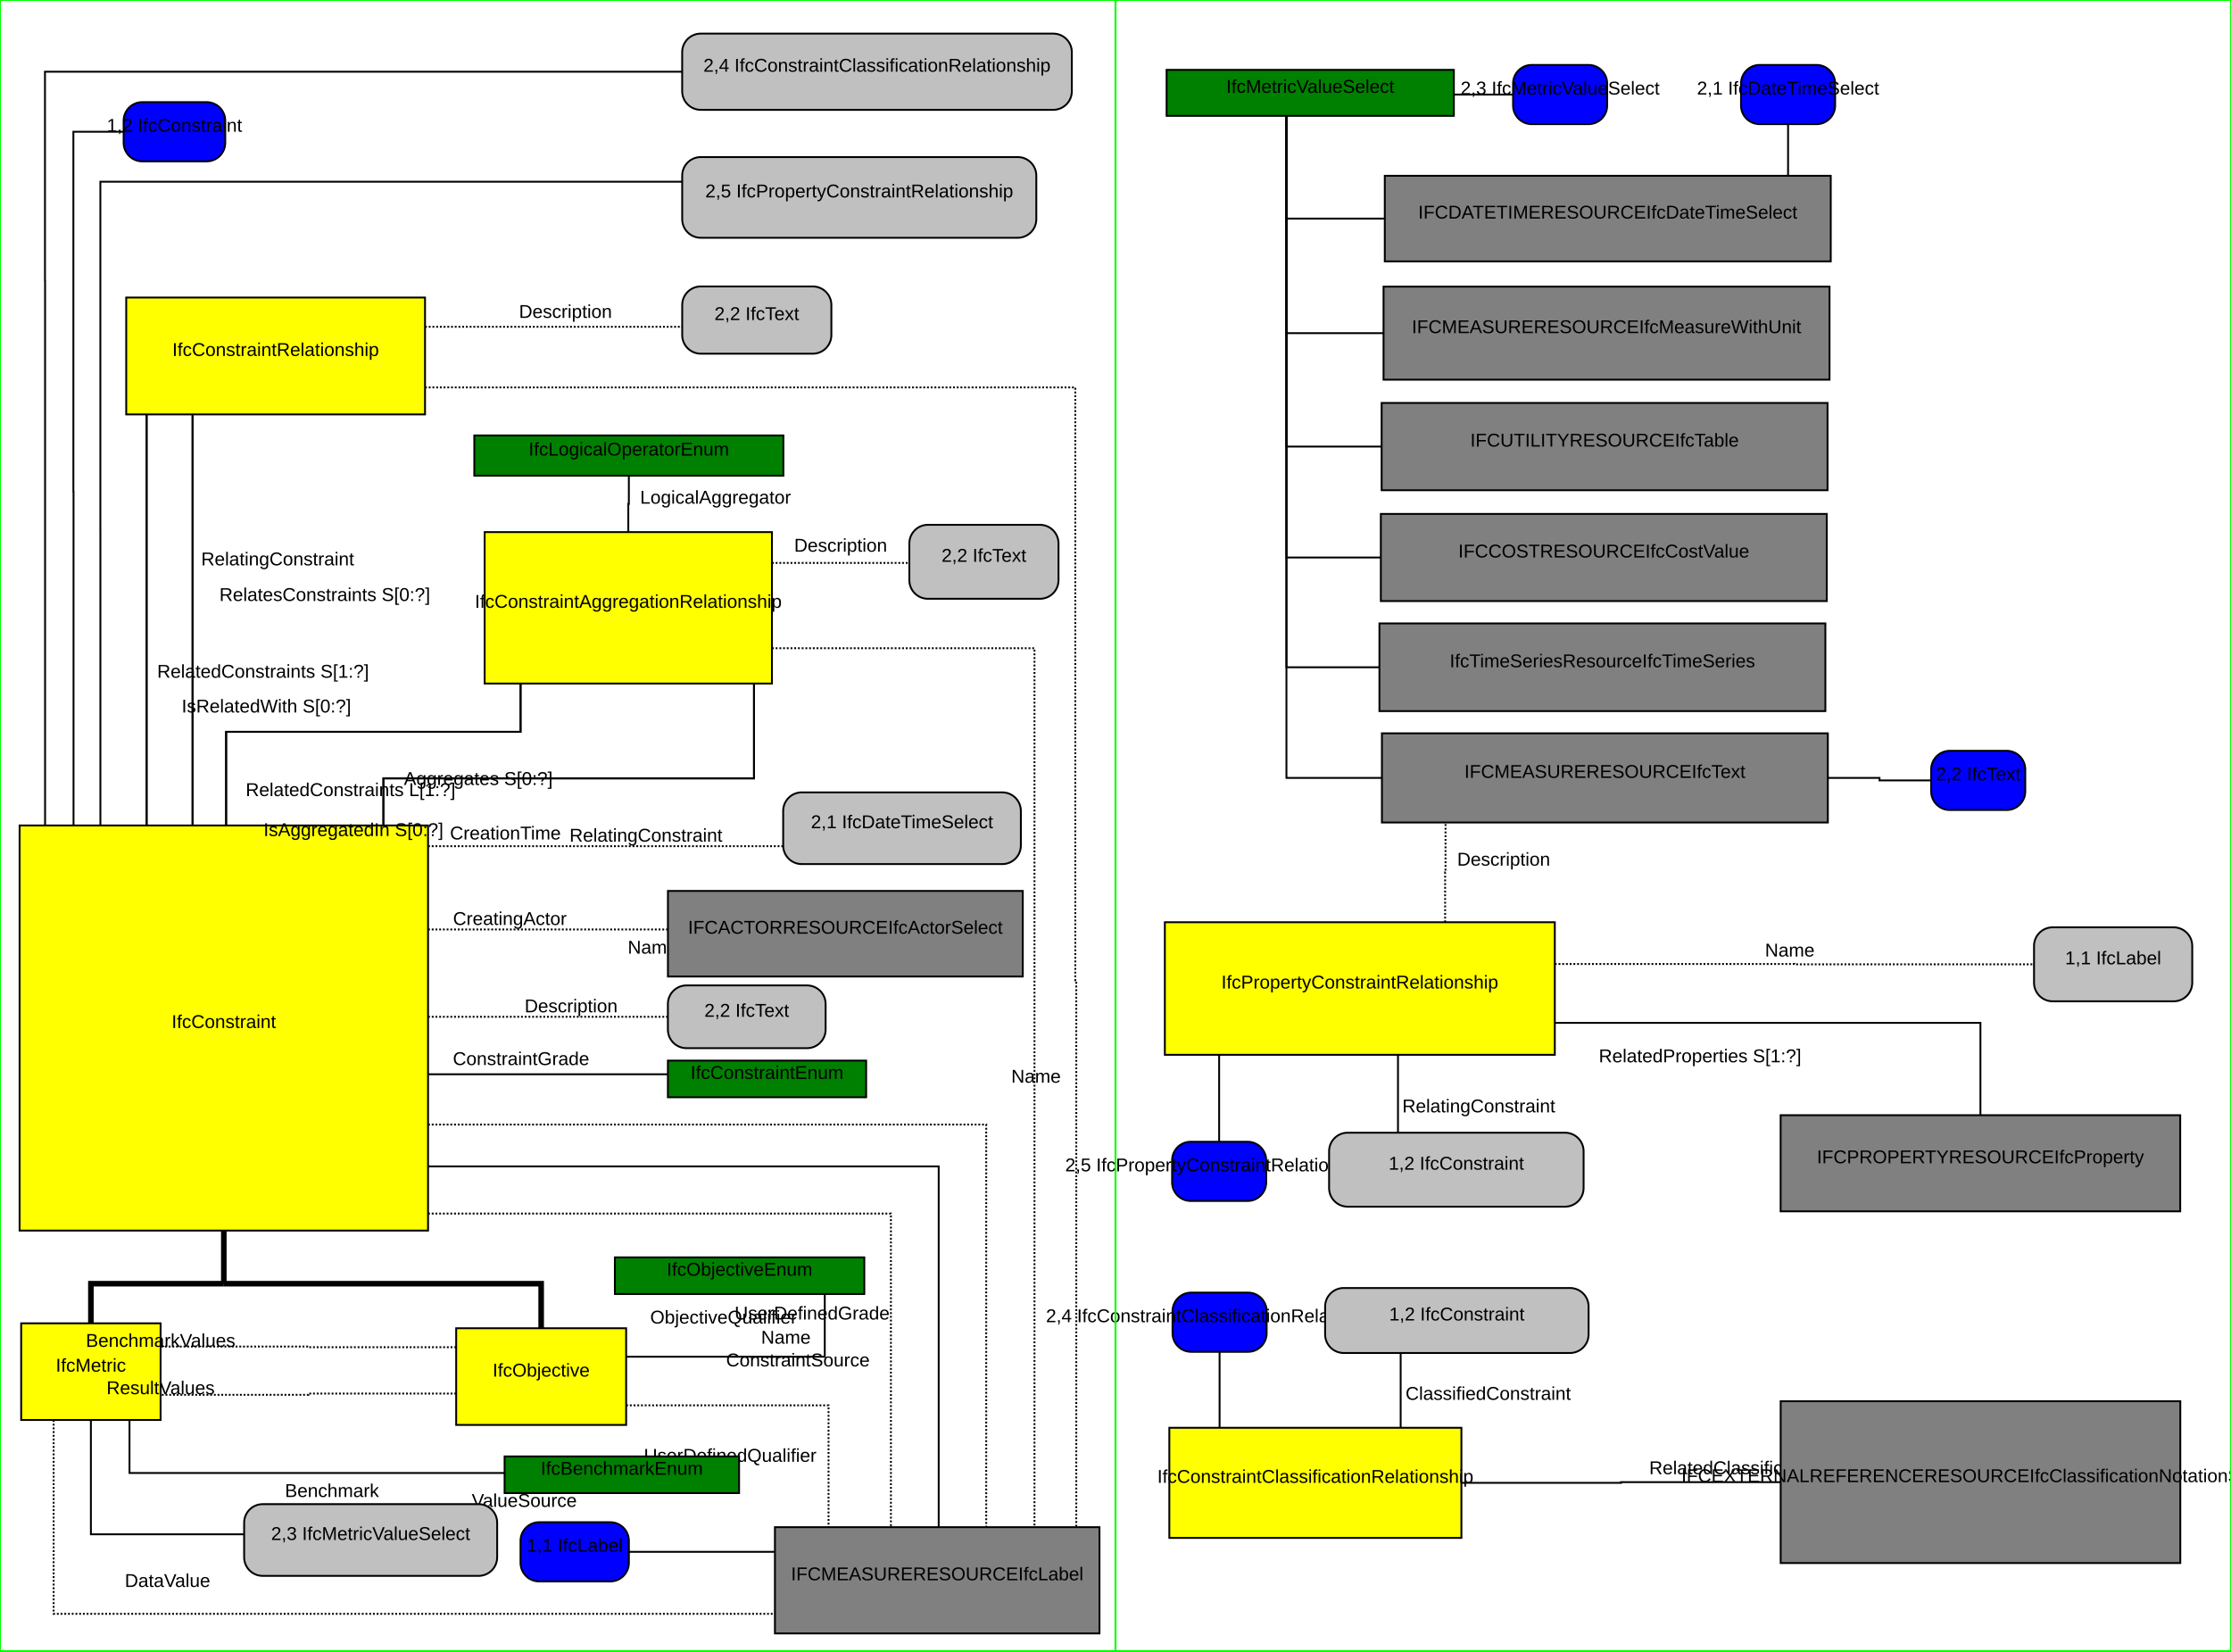
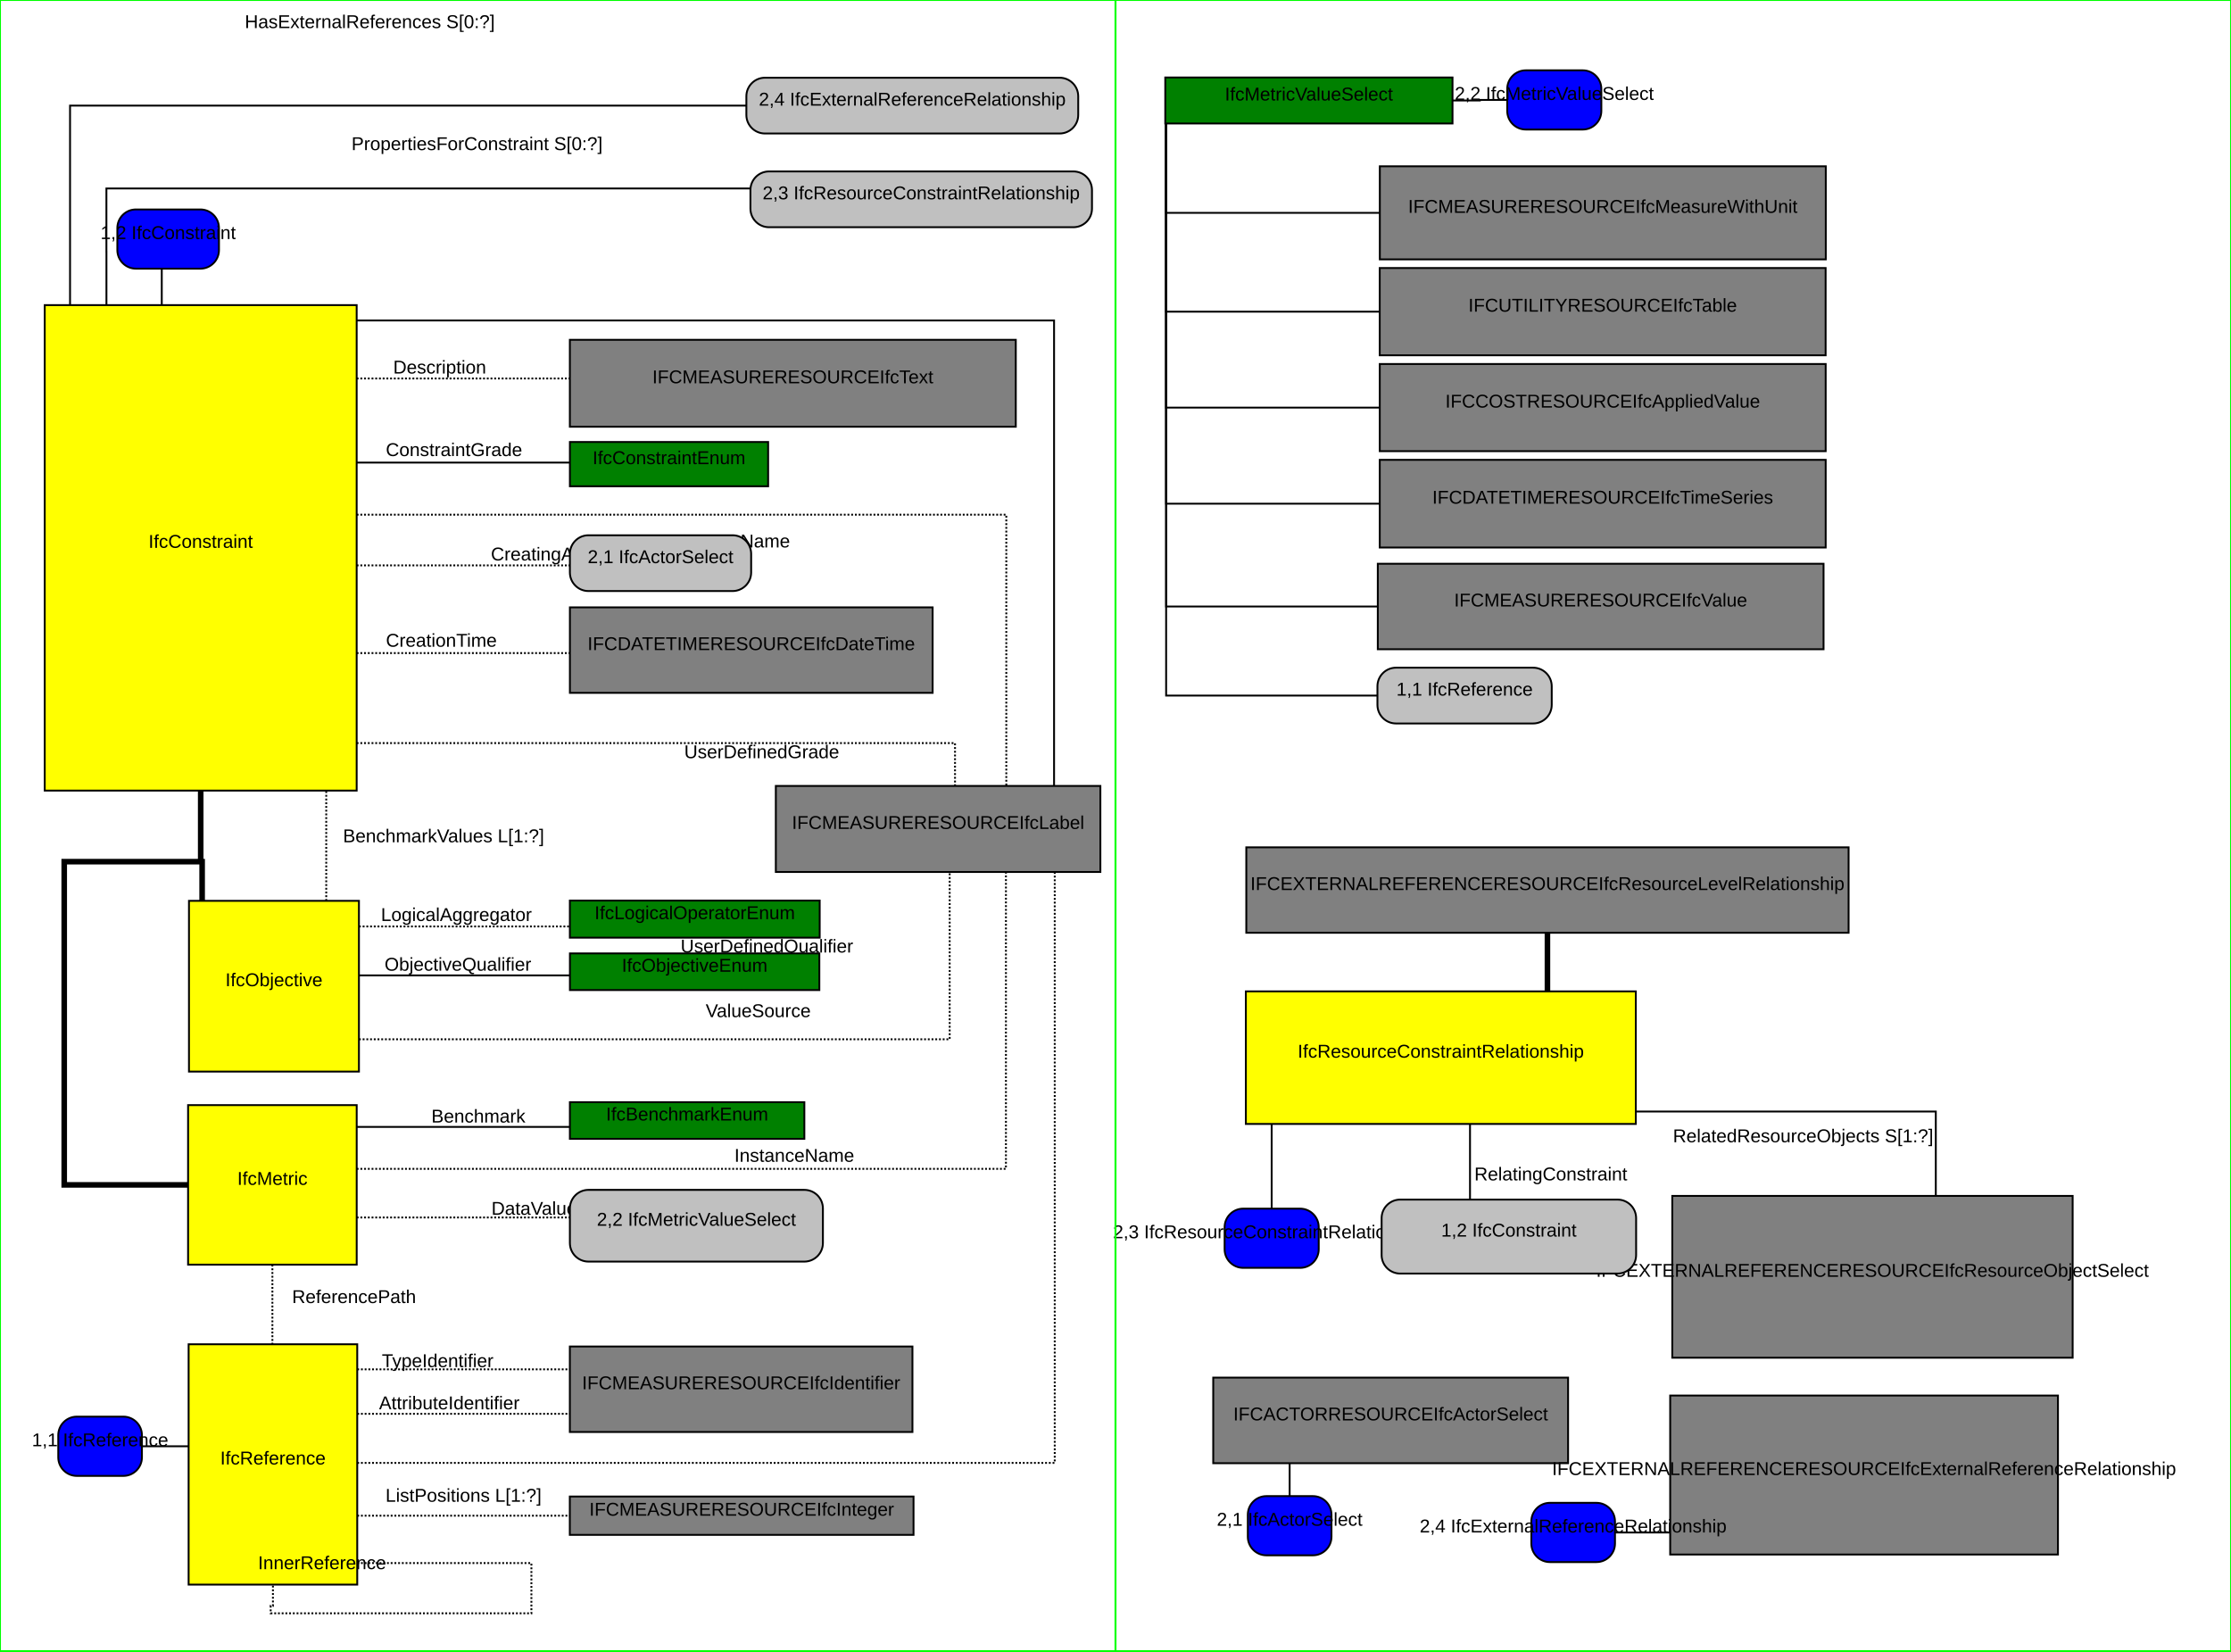
<svg xmlns="http://www.w3.org/2000/svg" version="1.1" width="1200" height="888">
  <g id="IfcConstraint" fill="yellow">
-     <rect x="10.537" y="443.95" width="219.701" height="217.882" stroke="black" />
-     <polyline points="120.387,661.832 120.387,690.392 " fill="none" stroke="black" stroke-width="3" />
-     <polyline points="120.387,690.392 291.078,690.391 291.078,714.363 " fill="none" stroke="black" stroke-width="3" />
-     <polyline points="120.387,690.392 48.889,690.391 48.889,711.707 " fill="none" stroke="black" stroke-width="3" />
-     <text x="120.387" y="552.891" fill="black" font-family="Arial, Helvetica, sans-serif" font-size="10" alignment-baseline="middle" text-anchor="middle">IfcConstraint</text>
+     <rect x="24.059" y="164.092" width="167.786" height="261.105" stroke="black" />
+     <polyline points="107.952,425.197 107.952,463.415 " fill="none" stroke="black" stroke-width="3" />
+     <polyline points="107.952,463.415 108.721,463.415 108.721,484.49 " fill="none" stroke="black" stroke-width="3" />
+     <polyline points="107.952,463.415 34.542,463.415 34.542,637.252 101.167,637.252 " fill="none" stroke="black" stroke-width="3" />
+     <text x="107.952" y="294.644" fill="black" font-family="Arial, Helvetica, sans-serif" font-size="10" alignment-baseline="middle" text-anchor="middle">IfcConstraint</text>
    <g id="Name">
-       <polyline points="230.238,627.308 504.9,627.308 504.9,821.35 " fill="none" stroke="black" />
-       <text x="422.706" y="722.675" fill="black" font-family="Arial, Helvetica, sans-serif" font-size="10" alignment-baseline="middle" text-anchor="middle">Name</text>
+       <polyline points="191.845,172.36 566.956,172.36 566.956,422.692 " fill="none" stroke="black" />
+       <text x="411.599" y="294.423" fill="black" font-family="Arial, Helvetica, sans-serif" font-size="10" alignment-baseline="middle" text-anchor="middle">Name</text>
    </g>
    <g id="Description">
-       <polyline points="230.238,546.854 294.738,546.854 294.738,546.854 359.238,546.854 " fill="none" stroke="black" stroke-dasharray="1,1" />
-       <text x="307.177" y="544.44" fill="black" font-family="Arial, Helvetica, sans-serif" font-size="10" alignment-baseline="middle" text-anchor="middle">Description</text>
+       <polyline points="191.845,203.561 306.513,203.561 " fill="none" stroke="black" stroke-dasharray="1,1" />
+       <text x="236.502" y="200.897" fill="black" font-family="Arial, Helvetica, sans-serif" font-size="10" alignment-baseline="middle" text-anchor="middle">Description</text>
    </g>
    <g id="ConstraintGrade">
-       <polyline points="230.238,577.764 359.246,577.764 " fill="none" stroke="black" />
-       <text x="280.268" y="572.816" fill="black" font-family="Arial, Helvetica, sans-serif" font-size="10" alignment-baseline="middle" text-anchor="middle">ConstraintGrade</text>
+       <polyline points="191.845,248.79 306.536,248.79 " fill="none" stroke="black" />
+       <text x="244.205" y="245.291" fill="black" font-family="Arial, Helvetica, sans-serif" font-size="10" alignment-baseline="middle" text-anchor="middle">ConstraintGrade</text>
    </g>
    <g id="ConstraintSource">
-       <polyline points="230.238,652.684 479.204,652.684 479.204,821.35 " fill="none" stroke="black" stroke-dasharray="1,1" />
-       <text x="429.176" y="734.88" fill="black" font-family="Arial, Helvetica, sans-serif" font-size="10" alignment-baseline="middle" text-anchor="middle">ConstraintSource</text>
+       <polyline points="191.845,276.808 541.261,276.808 541.261,422.692 " fill="none" stroke="black" stroke-dasharray="1,1" />
+       <text x="419.276" y="345.922" fill="black" font-family="Arial, Helvetica, sans-serif" font-size="10" alignment-baseline="middle" text-anchor="middle">ConstraintSource</text>
    </g>
    <g id="CreatingActor">
-       <polyline points="230.238,499.884 359.264,499.884 " fill="none" stroke="black" stroke-dasharray="1,1" />
-       <text x="274.227" y="497.47" fill="black" font-family="Arial, Helvetica, sans-serif" font-size="10" alignment-baseline="middle" text-anchor="middle">CreatingActor</text>
+       <polyline points="191.845,304.078 306.527,304.078 " fill="none" stroke="black" stroke-dasharray="1,1" />
+       <text x="294.606" y="301.422" fill="black" font-family="Arial, Helvetica, sans-serif" font-size="10" alignment-baseline="middle" text-anchor="middle">CreatingActor</text>
    </g>
    <g id="CreationTime">
-       <polyline points="230.238,455.098 421.251,455.098 " fill="none" stroke="black" stroke-dasharray="1,1" />
-       <text x="271.844" y="451.476" fill="black" font-family="Arial, Helvetica, sans-serif" font-size="10" alignment-baseline="middle" text-anchor="middle">CreationTime</text>
+       <polyline points="191.845,351.239 306.539,351.239 " fill="none" stroke="black" stroke-dasharray="1,1" />
+       <text x="237.393" y="347.831" fill="black" font-family="Arial, Helvetica, sans-serif" font-size="10" alignment-baseline="middle" text-anchor="middle">CreationTime</text>
    </g>
    <g id="UserDefinedGrade">
-       <polyline points="230.238,604.806 530.47,604.806 530.47,821.35 " fill="none" stroke="black" stroke-dasharray="1,1" />
-       <text x="436.819" y="709.673" fill="black" font-family="Arial, Helvetica, sans-serif" font-size="10" alignment-baseline="middle" text-anchor="middle">UserDefinedGrade</text>
-     </g>
-     <g id="ClassifiedAs">
-       <polyline points="24.248,443.95 24.248,150.881 24.194,150.881 24.194,38.571 366.922,38.571 " fill="none" stroke="black" />
-       <text x="238.979" y="-154.148" fill="black" font-family="Arial, Helvetica, sans-serif" font-size="10" alignment-baseline="middle" text-anchor="middle">ClassifiedAs S[0:?]</text>
-     </g>
-     <g id="RelatesConstraints">
-       <polyline points="103.58,222.882 103.58,443.95 " fill="none" stroke="black" />
-       <text x="174.7" y="323.221" fill="black" font-family="Arial, Helvetica, sans-serif" font-size="10" alignment-baseline="middle" text-anchor="middle">RelatesConstraints S[0:?]</text>
-     </g>
-     <g id="IsRelatedWith">
-       <polyline points="78.869,222.882 78.869,443.95 " fill="none" stroke="black" />
-       <text x="143.291" y="383.194" fill="black" font-family="Arial, Helvetica, sans-serif" font-size="10" alignment-baseline="middle" text-anchor="middle">IsRelatedWith S[0:?]</text>
+       <polyline points="191.845,399.646 513.68,399.646 513.68,422.692 " fill="none" stroke="black" stroke-dasharray="1,1" />
+       <text x="409.711" y="407.764" fill="black" font-family="Arial, Helvetica, sans-serif" font-size="10" alignment-baseline="middle" text-anchor="middle">UserDefinedGrade</text>
+     </g>
+     <g id="HasExternalReferences">
+       <polyline points="37.677,164.092 37.677,56.802 401.451,56.802 " fill="none" stroke="black" />
+       <text x="198.912" y="15.109" fill="black" font-family="Arial, Helvetica, sans-serif" font-size="10" alignment-baseline="middle" text-anchor="middle">HasExternalReferences S[0:?]</text>
    </g>
    <g id="PropertiesForConstraint">
-       <polyline points="53.999,443.95 53.999,285.55 53.984,285.55 53.984,97.73 366.935,97.73 " fill="none" stroke="black" />
-       <text x="236.604" y="-64.641" fill="black" font-family="Arial, Helvetica, sans-serif" font-size="10" alignment-baseline="middle" text-anchor="middle">PropertiesForConstraint S[0:?]</text>
-     </g>
-     <g id="Aggregates">
-       <polyline points="405.558,367.62 405.558,418.627 206.226,418.627 206.226,443.95 " fill="none" stroke="black" />
-       <text x="257.273" y="422.183" fill="black" font-family="Arial, Helvetica, sans-serif" font-size="10" alignment-baseline="middle" text-anchor="middle">Aggregates S[0:?]</text>
-     </g>
-     <g id="IsAggregatedIn">
-       <polyline points="279.997,367.62 279.997,393.588 121.628,393.588 121.628,443.95 " fill="none" stroke="black" />
-       <text x="190.133" y="449.67" fill="black" font-family="Arial, Helvetica, sans-serif" font-size="10" alignment-baseline="middle" text-anchor="middle">IsAggregatedIn S[0:?]</text>
-     </g>
-   </g>
-   <g id="IfcConstraintAggregationRelationship" fill="yellow">
-     <rect x="260.686" y="286.174" width="154.525" height="81.447" stroke="black" />
-     <text x="337.948" y="326.897" fill="black" font-family="Arial, Helvetica, sans-serif" font-size="10" alignment-baseline="middle" text-anchor="middle">IfcConstraintAggregationRelationship</text>
-     <g id="Name">
-       <polyline points="415.211,348.629 556.423,348.629 556.423,821.35 " fill="none" stroke="black" stroke-dasharray="1,1" />
-       <text x="557.248" y="582.3" fill="black" font-family="Arial, Helvetica, sans-serif" font-size="10" alignment-baseline="middle" text-anchor="middle">Name</text>
-     </g>
-     <g id="Description">
-       <polyline points="415.211,302.75 489.114,302.75 " fill="none" stroke="black" stroke-dasharray="1,1" />
-       <text x="452.162" y="296.714" fill="black" font-family="Arial, Helvetica, sans-serif" font-size="10" alignment-baseline="middle" text-anchor="middle">Description</text>
-     </g>
+       <polyline points="57.251,164.092 57.251,135.393 57.237,135.393 57.237,101.363 403.638,101.363 " fill="none" stroke="black" />
+       <text x="256.583" y="80.737" fill="black" font-family="Arial, Helvetica, sans-serif" font-size="10" alignment-baseline="middle" text-anchor="middle">PropertiesForConstraint S[0:?]</text>
+     </g>
+   </g>
+   <g id="IfcMetric" fill="yellow">
+     <rect x="101.167" y="594.355" width="90.695" height="85.793" stroke="black" />
+     <text x="146.514" y="637.252" fill="black" font-family="Arial, Helvetica, sans-serif" font-size="10" alignment-baseline="middle" text-anchor="middle">IfcMetric</text>
+     <g id="Benchmark">
+       <polyline points="191.862,606.076 306.526,606.076 " fill="none" stroke="black" />
+       <text x="257.317" y="603.728" fill="black" font-family="Arial, Helvetica, sans-serif" font-size="10" alignment-baseline="middle" text-anchor="middle">Benchmark</text>
+     </g>
+     <g id="ValueSource">
+       <polyline points="191.862,628.627 541.068,628.627 541.068,468.969 " fill="none" stroke="black" stroke-dasharray="1,1" />
+       <text x="407.833" y="547.035" fill="black" font-family="Arial, Helvetica, sans-serif" font-size="10" alignment-baseline="middle" text-anchor="middle">ValueSource</text>
+     </g>
+     <g id="DataValue">
+       <polyline points="191.862,654.788 306.528,654.788 " fill="none" stroke="black" stroke-dasharray="1,1" />
+       <text x="287.31" y="653.339" fill="black" font-family="Arial, Helvetica, sans-serif" font-size="10" alignment-baseline="middle" text-anchor="middle">DataValue</text>
+     </g>
+     <g id="ReferencePath">
+       <polyline points="146.514,680.148 146.514,722.979 " fill="none" stroke="black" stroke-dasharray="1,1" />
+       <text x="190.438" y="700.816" fill="black" font-family="Arial, Helvetica, sans-serif" font-size="10" alignment-baseline="middle" text-anchor="middle">ReferencePath</text>
+     </g>
+   </g>
+   <g id="IfcObjective" fill="yellow">
+     <rect x="101.645" y="484.49" width="91.42" height="91.83" stroke="black" />
+     <text x="147.355" y="530.404" fill="black" font-family="Arial, Helvetica, sans-serif" font-size="10" alignment-baseline="middle" text-anchor="middle">IfcObjective</text>
+     <g id="BenchmarkValues">
+       <polyline points="175.473,484.49 175.473,425.197 " fill="none" stroke="black" stroke-dasharray="1,1" />
+       <text x="238.598" y="452.993" fill="black" font-family="Arial, Helvetica, sans-serif" font-size="10" alignment-baseline="middle" text-anchor="middle">BenchmarkValues L[1:?]</text>
+     </g>
+     <g id="LogicalAggregator">
+       <polyline points="193.065,498.269 306.515,498.269 " fill="none" stroke="black" stroke-dasharray="1,1" />
+       <text x="245.477" y="495.319" fill="black" font-family="Arial, Helvetica, sans-serif" font-size="10" alignment-baseline="middle" text-anchor="middle">LogicalAggregator</text>
+     </g>
+     <g id="ObjectiveQualifier">
+       <polyline points="193.065,524.586 306.548,524.586 " fill="none" stroke="black" />
+       <text x="246.309" y="522.065" fill="black" font-family="Arial, Helvetica, sans-serif" font-size="10" alignment-baseline="middle" text-anchor="middle">ObjectiveQualifier</text>
+     </g>
+     <g id="UserDefinedQualifier">
+       <polyline points="193.065,558.952 510.814,558.952 510.814,468.969 " fill="none" stroke="black" stroke-dasharray="1,1" />
+       <text x="412.494" y="512.27" fill="black" font-family="Arial, Helvetica, sans-serif" font-size="10" alignment-baseline="middle" text-anchor="middle">UserDefinedQualifier</text>
+     </g>
+   </g>
+   <g id="IfcReference" fill="yellow">
+     <rect x="101.455" y="722.979" width="90.695" height="129.257" stroke="black" />
+     <text x="146.803" y="787.607" fill="black" font-family="Arial, Helvetica, sans-serif" font-size="10" alignment-baseline="middle" text-anchor="middle">IfcReference</text>
+     <g id="TypeIdentifier">
+       <polyline points="192.15,736.467 306.507,736.467 " fill="none" stroke="black" stroke-dasharray="1,1" />
+       <text x="235.407" y="735.262" fill="black" font-family="Arial, Helvetica, sans-serif" font-size="10" alignment-baseline="middle" text-anchor="middle">TypeIdentifier</text>
+     </g>
+     <g id="AttributeIdentifier">
+       <polyline points="192.15,760.378 306.507,760.378 " fill="none" stroke="black" stroke-dasharray="1,1" />
+       <text x="241.685" y="757.964" fill="black" font-family="Arial, Helvetica, sans-serif" font-size="10" alignment-baseline="middle" text-anchor="middle">AttributeIdentifier</text>
+     </g>
+     <g id="InstanceName">
+       <polyline points="192.15,786.782 567.317,786.782 567.317,468.969 " fill="none" stroke="black" stroke-dasharray="1,1" />
+       <text x="427.233" y="624.845" fill="black" font-family="Arial, Helvetica, sans-serif" font-size="10" alignment-baseline="middle" text-anchor="middle">InstanceName</text>
+     </g>
+     <g id="ListPositions">
+       <polyline points="192.15,815.172 192.15,815.172 306.49,815.172 " fill="none" stroke="black" stroke-dasharray="1,1" />
+       <text x="249.32" y="807.672" fill="black" font-family="Arial, Helvetica, sans-serif" font-size="10" alignment-baseline="middle" text-anchor="middle">ListPositions L[1:?]</text>
+     </g>
+     <g id="InnerReference">
+       <polyline points="192.15,840.65 285.827,840.65 285.827,867.666 145.595,867.666 145.595,863.656 146.803,863.656 146.803,852.235 " fill="none" stroke="black" stroke-dasharray="1,1" />
+       <text x="173.243" y="843.919" fill="black" font-family="Arial, Helvetica, sans-serif" font-size="10" alignment-baseline="middle" text-anchor="middle">InnerReference</text>
+     </g>
+   </g>
+   <g id="IfcResourceConstraintRelationship" fill="yellow">
+     <rect x="670.113" y="533.18" width="209.75" height="71.305" stroke="black" />
+     <text x="774.988" y="568.833" fill="black" font-family="Arial, Helvetica, sans-serif" font-size="10" alignment-baseline="middle" text-anchor="middle">IfcResourceConstraintRelationship</text>
    <g id="RelatingConstraint">
-       <polyline points="405.558,367.62 405.558,418.627 206.226,418.627 206.226,443.95 " fill="none" stroke="black" />
-       <text x="347.445" y="452.662" fill="black" font-family="Arial, Helvetica, sans-serif" font-size="10" alignment-baseline="middle" text-anchor="middle">RelatingConstraint</text>
-     </g>
-     <g id="RelatedConstraints">
-       <polyline points="279.997,367.62 279.997,393.588 121.628,393.588 121.628,443.95 " fill="none" stroke="black" />
-       <text x="188.569" y="428.15" fill="black" font-family="Arial, Helvetica, sans-serif" font-size="10" alignment-baseline="middle" text-anchor="middle">RelatedConstraints L[1:?]</text>
-     </g>
-     <g id="LogicalAggregator">
-       <polyline points="337.948,286.174 337.948,271.003 338.244,271.003 338.244,255.833 " fill="none" stroke="black" />
-       <text x="384.871" y="270.879" fill="black" font-family="Arial, Helvetica, sans-serif" font-size="10" alignment-baseline="middle" text-anchor="middle">LogicalAggregator</text>
-     </g>
-   </g>
-   <g id="IfcConstraintClassificationRelationship" fill="yellow">
-     <rect x="628.955" y="767.888" width="157.098" height="59.232" stroke="black" />
-     <text x="707.504" y="797.504" fill="black" font-family="Arial, Helvetica, sans-serif" font-size="10" alignment-baseline="middle" text-anchor="middle">IfcConstraintClassificationRelationship</text>
-     <g id="ClassifiedConstraint">
-       <polyline points="753.382,767.888 753.382,727.667 " fill="none" stroke="black" />
-       <text x="800.468" y="752.868" fill="black" font-family="Arial, Helvetica, sans-serif" font-size="10" alignment-baseline="middle" text-anchor="middle">ClassifiedConstraint</text>
-     </g>
-     <g id="RelatedClassifications">
-       <polyline points="786.053,797.504 871.915,797.504 871.915,797.127 957.776,797.127 " fill="none" stroke="black" />
-       <text x="950.7" y="792.863" fill="black" font-family="Arial, Helvetica, sans-serif" font-size="10" alignment-baseline="middle" text-anchor="middle">RelatedClassifications S[1:?]</text>
-     </g>
-   </g>
-   <g id="IfcConstraintRelationship" fill="yellow">
-     <rect x="67.891" y="160.028" width="160.72" height="62.854" stroke="black" />
-     <text x="148.251" y="191.455" fill="black" font-family="Arial, Helvetica, sans-serif" font-size="10" alignment-baseline="middle" text-anchor="middle">IfcConstraintRelationship</text>
-     <g id="Name">
-       <polyline points="228.611,208.357 578.376,208.357 578.376,527.22 578.903,527.22 578.903,821.35 " fill="none" stroke="black" stroke-dasharray="1,1" />
-       <text x="350.978" y="512.879" fill="black" font-family="Arial, Helvetica, sans-serif" font-size="10" alignment-baseline="middle" text-anchor="middle">Name</text>
-     </g>
-     <g id="Description">
-       <polyline points="228.611,175.759 366.943,175.759 " fill="none" stroke="black" stroke-dasharray="1,1" />
-       <text x="304.162" y="170.973" fill="black" font-family="Arial, Helvetica, sans-serif" font-size="10" alignment-baseline="middle" text-anchor="middle">Description</text>
-     </g>
-     <g id="RelatingConstraint">
-       <polyline points="103.58,222.882 103.58,443.95 " fill="none" stroke="black" />
-       <text x="149.346" y="304.06" fill="black" font-family="Arial, Helvetica, sans-serif" font-size="10" alignment-baseline="middle" text-anchor="middle">RelatingConstraint</text>
-     </g>
-     <g id="RelatedConstraints">
-       <polyline points="78.869,222.882 78.869,443.95 " fill="none" stroke="black" />
-       <text x="141.489" y="364.49" fill="black" font-family="Arial, Helvetica, sans-serif" font-size="10" alignment-baseline="middle" text-anchor="middle">RelatedConstraints S[1:?]</text>
-     </g>
-   </g>
-   <g id="IfcMetric" fill="yellow">
-     <rect x="11.389" y="711.707" width="75" height="51.988" stroke="black" />
-     <text x="48.889" y="737.701" fill="black" font-family="Arial, Helvetica, sans-serif" font-size="10" alignment-baseline="middle" text-anchor="middle">IfcMetric</text>
-     <g id="Benchmark">
-       <polyline points="69.655,763.695 69.655,792.207 271.412,792.207 " fill="none" stroke="black" />
-       <text x="178.555" y="805.126" fill="black" font-family="Arial, Helvetica, sans-serif" font-size="10" alignment-baseline="middle" text-anchor="middle">Benchmark</text>
-     </g>
-     <g id="ValueSource">
-       <polyline points="28.851,763.695 28.851,867.954 416.815,867.954 " fill="none" stroke="black" stroke-dasharray="1,1" />
-       <text x="281.992" y="810.44" fill="black" font-family="Arial, Helvetica, sans-serif" font-size="10" alignment-baseline="middle" text-anchor="middle">ValueSource</text>
-     </g>
-     <g id="DataValue">
-       <polyline points="48.889,763.695 48.889,825.182 131.316,825.182 " fill="none" stroke="black" />
-       <text x="90.102" y="853.51" fill="black" font-family="Arial, Helvetica, sans-serif" font-size="10" alignment-baseline="middle" text-anchor="middle">DataValue</text>
-     </g>
-   </g>
-   <g id="IfcObjective" fill="yellow">
-     <rect x="245.368" y="714.363" width="91.42" height="51.988" stroke="black" />
-     <text x="291.078" y="740.357" fill="black" font-family="Arial, Helvetica, sans-serif" font-size="10" alignment-baseline="middle" text-anchor="middle">IfcObjective</text>
-     <g id="BenchmarkValues">
-       <polyline points="245.368,724.554 165.878,724.554 165.878,724.198 86.389,724.198 " fill="none" stroke="black" stroke-dasharray="1,1" />
-       <text x="86.389" y="724.376" fill="black" font-family="Arial, Helvetica, sans-serif" font-size="10" alignment-baseline="middle" text-anchor="middle">BenchmarkValues</text>
-     </g>
-     <g id="ResultValues">
-       <polyline points="245.368,749.486 165.878,749.486 165.878,750.157 86.389,750.157 " fill="none" stroke="black" stroke-dasharray="1,1" />
-       <text x="86.389" y="749.821" fill="black" font-family="Arial, Helvetica, sans-serif" font-size="10" alignment-baseline="middle" text-anchor="middle">ResultValues</text>
-     </g>
-     <g id="ObjectiveQualifier">
-       <polyline points="336.787,729.673 443.623,729.673 443.623,695.951 " fill="none" stroke="black" />
-       <text x="389.178" y="711.846" fill="black" font-family="Arial, Helvetica, sans-serif" font-size="10" alignment-baseline="middle" text-anchor="middle">ObjectiveQualifier</text>
-     </g>
-     <g id="UserDefinedQualifier">
-       <polyline points="336.787,755.82 445.654,755.82 445.654,821.35 " fill="none" stroke="black" stroke-dasharray="1,1" />
-       <text x="392.754" y="786.17" fill="black" font-family="Arial, Helvetica, sans-serif" font-size="10" alignment-baseline="middle" text-anchor="middle">UserDefinedQualifier</text>
-     </g>
-   </g>
-   <g id="IfcPropertyConstraintRelationship" fill="yellow">
-     <rect x="626.542" y="495.995" width="209.75" height="71.305" stroke="black" />
-     <text x="731.417" y="531.647" fill="black" font-family="Arial, Helvetica, sans-serif" font-size="10" alignment-baseline="middle" text-anchor="middle">IfcPropertyConstraintRelationship</text>
-     <g id="RelatingConstraint">
-       <polyline points="751.941,567.3 751.941,609.186 " fill="none" stroke="black" />
-       <text x="795.405" y="598.257" fill="black" font-family="Arial, Helvetica, sans-serif" font-size="10" alignment-baseline="middle" text-anchor="middle">RelatingConstraint</text>
-     </g>
-     <g id="RelatedProperties">
-       <polyline points="836.292,550.113 1065.222,550.113 1065.222,599.78 " fill="none" stroke="black" />
-       <text x="914.431" y="571.325" fill="black" font-family="Arial, Helvetica, sans-serif" font-size="10" alignment-baseline="middle" text-anchor="middle">RelatedProperties S[1:?]</text>
-     </g>
-     <g id="Name">
-       <polyline points="836.292,518.457 965.172,518.457 965.172,518.631 1094.053,518.631 " fill="none" stroke="black" stroke-dasharray="1,1" />
-       <text x="962.676" y="514.437" fill="black" font-family="Arial, Helvetica, sans-serif" font-size="10" alignment-baseline="middle" text-anchor="middle">Name</text>
-     </g>
-     <g id="Description">
-       <polyline points="777.295,495.995 777.295,469.174 777.505,469.174 777.505,442.353 " fill="none" stroke="black" stroke-dasharray="1,1" />
-       <text x="808.79" y="465.552" fill="black" font-family="Arial, Helvetica, sans-serif" font-size="10" alignment-baseline="middle" text-anchor="middle">Description</text>
+       <polyline points="790.683,604.485 790.683,645.165 " fill="none" stroke="black" />
+       <text x="834.147" y="634.838" fill="black" font-family="Arial, Helvetica, sans-serif" font-size="10" alignment-baseline="middle" text-anchor="middle">RelatingConstraint</text>
+     </g>
+     <g id="RelatedResourceObjects">
+       <polyline points="879.863,597.808 1041.222,597.808 1041.222,643.182 " fill="none" stroke="black" />
+       <text x="969.869" y="614.327" fill="black" font-family="Arial, Helvetica, sans-serif" font-size="10" alignment-baseline="middle" text-anchor="middle">RelatedResourceObjects S[1:?]</text>
    </g>
  </g>
  <g id="IfcBenchmarkEnum" fill="green">
-     <rect x="271.412" y="783.293" width="126.113" height="19.716" stroke="black" />
-     <text x="334.469" y="793.151" fill="black" font-family="Arial, Helvetica, sans-serif" font-size="10" alignment-baseline="middle" text-anchor="middle">IfcBenchmarkEnum</text>
+     <rect x="306.526" y="592.777" width="126.113" height="19.716" stroke="black" />
+     <text x="369.583" y="602.635" fill="black" font-family="Arial, Helvetica, sans-serif" font-size="10" alignment-baseline="middle" text-anchor="middle">IfcBenchmarkEnum</text>
  </g>
  <g id="IfcConstraintEnum" fill="green">
-     <rect x="359.246" y="570.414" width="106.625" height="19.716" stroke="black" />
-     <text x="412.559" y="580.272" fill="black" font-family="Arial, Helvetica, sans-serif" font-size="10" alignment-baseline="middle" text-anchor="middle">IfcConstraintEnum</text>
+     <rect x="306.536" y="237.708" width="106.625" height="23.821" stroke="black" />
+     <text x="359.849" y="249.618" fill="black" font-family="Arial, Helvetica, sans-serif" font-size="10" alignment-baseline="middle" text-anchor="middle">IfcConstraintEnum</text>
  </g>
  <g id="IfcLogicalOperatorEnum" fill="green">
-     <rect x="255.119" y="234.186" width="166.25" height="21.648" stroke="black" />
-     <text x="338.244" y="245.009" fill="black" font-family="Arial, Helvetica, sans-serif" font-size="10" alignment-baseline="middle" text-anchor="middle">IfcLogicalOperatorEnum</text>
+     <rect x="306.515" y="484.343" width="134.377" height="19.957" stroke="black" />
+     <text x="373.704" y="494.322" fill="black" font-family="Arial, Helvetica, sans-serif" font-size="10" alignment-baseline="middle" text-anchor="middle">IfcLogicalOperatorEnum</text>
  </g>
  <g id="IfcObjectiveEnum" fill="green">
-     <rect x="330.726" y="676.235" width="134.157" height="19.716" stroke="black" />
-     <text x="397.804" y="686.093" fill="black" font-family="Arial, Helvetica, sans-serif" font-size="10" alignment-baseline="middle" text-anchor="middle">IfcObjectiveEnum</text>
+     <rect x="306.548" y="512.764" width="134.157" height="19.716" stroke="black" />
+     <text x="373.627" y="522.622" fill="black" font-family="Arial, Helvetica, sans-serif" font-size="10" alignment-baseline="middle" text-anchor="middle">IfcObjectiveEnum</text>
  </g>
  <g id="IfcMetricValueSelect" fill="green">
-     <rect x="627.492" y="37.563" width="154.502" height="24.75" stroke="black" />
-     <polyline points="691.946,62.313 691.946,62.313 " fill="none" stroke="black" />
-     <polyline points="691.946,62.313 691.946,117.56 744.845,117.56 " fill="none" stroke="black" />
-     <polyline points="691.946,62.313 691.946,179.181 744.175,179.181 " fill="none" stroke="black" />
-     <polyline points="691.946,62.313 691.946,240.184 743.145,240.184 " fill="none" stroke="black" />
-     <polyline points="691.946,62.313 691.946,418.374 743.297,418.374 " fill="none" stroke="black" />
-     <polyline points="691.946,62.313 691.946,358.869 741.96,358.869 " fill="none" stroke="black" />
-     <polyline points="691.946,62.313 691.946,299.837 742.714,299.837 " fill="none" stroke="black" />
-     <text x="704.743" y="49.938" fill="black" font-family="Arial, Helvetica, sans-serif" font-size="10" alignment-baseline="middle" text-anchor="middle">IfcMetricValueSelect</text>
+     <rect x="626.767" y="41.668" width="154.502" height="24.75" stroke="black" />
+     <polyline points="627.234,66.418 627.234,66.418 " fill="none" stroke="black" />
+     <polyline points="627.234,66.418 627.233,114.468 742.169,114.468 " fill="none" stroke="black" />
+     <polyline points="627.234,66.418 627.233,167.617 742.113,167.617 " fill="none" stroke="black" />
+     <polyline points="627.234,66.418 627.233,270.89 742.129,270.89 " fill="none" stroke="black" />
+     <polyline points="627.234,66.418 627.233,219.208 742.132,219.208 " fill="none" stroke="black" />
+     <polyline points="627.234,66.418 627.233,326.186 741.082,326.186 " fill="none" stroke="black" />
+     <polyline points="627.234,66.418 627.234,374.099 740.887,374.099 " fill="none" stroke="black" />
+     <text x="704.018" y="54.043" fill="black" font-family="Arial, Helvetica, sans-serif" font-size="10" alignment-baseline="middle" text-anchor="middle">IfcMetricValueSelect</text>
  </g>
  <g id="IFCACTORRESOURCE">
    <g id="IfcPerson" />
    <g id="IfcPersonAndOrganization" />
    <g id="IfcPostalAddress" />
    <g id="IfcActorSelect" fill="grey">
-       <rect x="359.264" y="479.159" width="190.866" height="46.036" stroke="black" />
-       <text x="454.697" y="502.177" fill="black" font-family="Arial, Helvetica, sans-serif" font-size="10" alignment-baseline="middle" text-anchor="middle">IFCACTORRESOURCE
+       <rect x="652.566" y="740.907" width="190.866" height="46.036" stroke="black" />
+       <text x="747.999" y="763.925" fill="black" font-family="Arial, Helvetica, sans-serif" font-size="10" alignment-baseline="middle" text-anchor="middle">IFCACTORRESOURCE
IfcActorSelect</text>
    </g>
  </g>
  <g id="IFCDATETIMERESOURCE">
-     <g id="IfcCalendarDate" />
-     <g id="IfcDateAndTime" />
-     <g id="IfcLocalTime" />
-     <g id="IfcDateTimeSelect" fill="grey">
-       <rect x="744.845" y="94.542" width="239.874" height="46.036" stroke="black" />
-       <text x="864.781" y="117.56" fill="black" font-family="Arial, Helvetica, sans-serif" font-size="10" alignment-baseline="middle" text-anchor="middle">IFCDATETIMERESOURCE
- IfcDateTimeSelect</text>
+     <g id="IfcTimeSeries" fill="grey">
+       <rect x="742.129" y="247.311" width="239.864" height="47.159" stroke="black" />
+       <text x="862.061" y="270.89" fill="black" font-family="Arial, Helvetica, sans-serif" font-size="10" alignment-baseline="middle" text-anchor="middle">IFCDATETIMERESOURCE
+ IfcTimeSeries</text>
+     </g>
+     <g id="IfcDateTime" fill="grey">
+       <rect x="306.539" y="326.654" width="195.101" height="45.979" stroke="black" />
+       <text x="404.089" y="349.643" fill="black" font-family="Arial, Helvetica, sans-serif" font-size="10" alignment-baseline="middle" text-anchor="middle">IFCDATETIMERESOURCE
+ IfcDateTime</text>
    </g>
  </g>
  <g id="IFCMEASURERESOURCE">
    <g id="IfcMeasureWithUnit" fill="grey">
-       <rect x="744.175" y="154.152" width="239.877" height="50.056" stroke="black" />
-       <text x="864.114" y="179.181" fill="black" font-family="Arial, Helvetica, sans-serif" font-size="10" alignment-baseline="middle" text-anchor="middle">IFCMEASURERESOURCE
+       <rect x="742.168" y="89.44" width="239.877" height="50.056" stroke="black" />
+       <text x="862.107" y="114.468" fill="black" font-family="Arial, Helvetica, sans-serif" font-size="10" alignment-baseline="middle" text-anchor="middle">IFCMEASURERESOURCE
IfcMeasureWithUnit</text>
    </g>
    <g id="IfcUnit" />
    <g id="IfcDerivedUnit" />
    <g id="IfcNamedUnit" />
    <g id="IfcSiUnit" />
    <g id="IfcConversionBasedUnit" />
    <g id="IfcLabel" fill="grey">
-       <rect x="416.815" y="821.35" width="174.568" height="57.143" stroke="black" />
-       <text x="504.099" y="849.922" fill="black" font-family="Arial, Helvetica, sans-serif" font-size="10" alignment-baseline="middle" text-anchor="middle">IFCMEASURERESOURCE
+       <rect x="417.298" y="422.692" width="174.568" height="46.277" stroke="black" />
+       <text x="504.582" y="445.831" fill="black" font-family="Arial, Helvetica, sans-serif" font-size="10" alignment-baseline="middle" text-anchor="middle">IFCMEASURERESOURCE
IfcLabel</text>
    </g>
    <g id="IfcText" fill="grey">
-       <rect x="743.297" y="394.395" width="239.856" height="47.958" stroke="black" />
-       <text x="863.225" y="418.374" fill="black" font-family="Arial, Helvetica, sans-serif" font-size="10" alignment-baseline="middle" text-anchor="middle">IFCMEASURERESOURCE
+       <rect x="306.513" y="182.755" width="239.856" height="46.751" stroke="black" />
+       <text x="426.441" y="206.13" fill="black" font-family="Arial, Helvetica, sans-serif" font-size="10" alignment-baseline="middle" text-anchor="middle">IFCMEASURERESOURCE
IfcText</text>
    </g>
    <g id="IfcLengthMeasure" />
+     <g id="IfcValue" fill="grey">
+       <rect x="741.082" y="303.197" width="239.763" height="45.979" stroke="black" />
+       <text x="860.964" y="326.186" fill="black" font-family="Arial, Helvetica, sans-serif" font-size="10" alignment-baseline="middle" text-anchor="middle">IFCMEASURERESOURCE
+ IfcValue</text>
+     </g>
+     <g id="IfcIdentifier" fill="grey">
+       <rect x="306.507" y="724.175" width="184.272" height="45.979" stroke="black" />
+       <text x="398.643" y="747.164" fill="black" font-family="Arial, Helvetica, sans-serif" font-size="10" alignment-baseline="middle" text-anchor="middle">IFCMEASURERESOURCE
+ IfcIdentifier</text>
+     </g>
+     <g id="IfcInteger" fill="grey">
+       <rect x="306.49" y="804.859" width="184.875" height="20.625" stroke="black" />
+       <text x="398.928" y="815.172" fill="black" font-family="Arial, Helvetica, sans-serif" font-size="10" alignment-baseline="middle" text-anchor="middle">IFCMEASURERESOURCE
+ IfcInteger</text>
+     </g>
  </g>
  <g id="IFCUTILITYRESOURCE">
    <g id="IfcTable" fill="grey">
-       <rect x="743.145" y="216.712" width="239.849" height="46.943" stroke="black" />
-       <text x="863.069" y="240.184" fill="black" font-family="Arial, Helvetica, sans-serif" font-size="10" alignment-baseline="middle" text-anchor="middle">IFCUTILITYRESOURCE
+       <rect x="742.113" y="144.146" width="239.849" height="46.943" stroke="black" />
+       <text x="862.038" y="167.617" fill="black" font-family="Arial, Helvetica, sans-serif" font-size="10" alignment-baseline="middle" text-anchor="middle">IFCUTILITYRESOURCE
IfcTable</text>
    </g>
  </g>
-   <g id="IfcTimeSeriesResource">
-     <g id="IfcTimeSeries" fill="grey">
-       <rect x="741.96" y="335.29" width="239.864" height="47.159" stroke="black" />
-       <text x="861.892" y="358.869" fill="black" font-family="Arial, Helvetica, sans-serif" font-size="10" alignment-baseline="middle" text-anchor="middle">IfcTimeSeriesResource
- IfcTimeSeries</text>
-     </g>
-   </g>
  <g id="IFCCOSTRESOURCE">
-     <g id="IfcCostValue" fill="grey">
-       <rect x="742.714" y="276.4" width="239.856" height="46.875" stroke="black" />
-       <text x="862.642" y="299.837" fill="black" font-family="Arial, Helvetica, sans-serif" font-size="10" alignment-baseline="middle" text-anchor="middle">IFCCOSTRESOURCE
- IfcCostValue</text>
+     <g id="IfcAppliedValue" fill="grey">
+       <rect x="742.132" y="195.771" width="239.856" height="46.875" stroke="black" />
+       <text x="862.061" y="219.208" fill="black" font-family="Arial, Helvetica, sans-serif" font-size="10" alignment-baseline="middle" text-anchor="middle">IFCCOSTRESOURCE
+ IfcAppliedValue</text>
    </g>
  </g>
  <g id="IFCEXTERNALREFERENCERESOURCE">
-     <g id="IfcClassificationNotationSelect" fill="grey">
-       <rect x="957.776" y="753.613" width="214.958" height="87.028" stroke="black" />
-       <text x="1065.255" y="797.127" fill="black" font-family="Arial, Helvetica, sans-serif" font-size="10" alignment-baseline="middle" text-anchor="middle">IFCEXTERNALREFERENCERESOURCE
- IfcClassificationNotationSelect</text>
-     </g>
    <g id="IfcClassificationReference" />
    <g id="IfcDocumentReference" />
-   </g>
-   <g id="IFCPROPERTYRESOURCE">
-     <g id="IfcProperty" fill="grey">
-       <rect x="957.755" y="599.78" width="214.934" height="51.704" stroke="black" />
-       <text x="1065.222" y="625.632" fill="black" font-family="Arial, Helvetica, sans-serif" font-size="10" alignment-baseline="middle" text-anchor="middle">IFCPROPERTYRESOURCE
- IfcProperty</text>
-     </g>
-   </g>
-   <g id="2,1 IfcDateTimeSelect" fill="blue">
-     <rect x="936.453" y="34.925" width="50.617" height="31.845" rx="10" ry="10" stroke="black" />
-     <polyline points="961.761,66.77 961.761,94.542 " fill="none" stroke="black" />
-     <text x="961.761" y="50.848" fill="black" font-family="Arial, Helvetica, sans-serif" font-size="10" alignment-baseline="middle" text-anchor="middle">2,1 IfcDateTimeSelect</text>
-     <g id="2,1 IfcDateTimeSelect" fill="silver">
-       <rect x="421.251" y="426.15" width="127.846" height="38.579" rx="10" ry="10" stroke="black" />
-       <text x="485.174" y="445.439" fill="black" font-family="Arial, Helvetica, sans-serif" font-size="10" alignment-baseline="middle" text-anchor="middle">2,1 IfcDateTimeSelect</text>
-     </g>
-   </g>
-   <g id="1,1 IfcLabel" fill="blue">
-     <rect x="279.976" y="818.68" width="58.281" height="31.845" rx="10" ry="10" stroke="black" />
-     <polyline points="338.257,834.602 416.815,834.602 " fill="none" stroke="black" />
-     <text x="309.117" y="834.602" fill="black" font-family="Arial, Helvetica, sans-serif" font-size="10" alignment-baseline="middle" text-anchor="middle">1,1 IfcLabel</text>
-     <g id="1,1 IfcLabel" fill="silver">
-       <rect x="1094.053" y="498.738" width="85.104" height="39.787" rx="10" ry="10" stroke="black" />
-       <text x="1136.605" y="518.631" fill="black" font-family="Arial, Helvetica, sans-serif" font-size="10" alignment-baseline="middle" text-anchor="middle">1,1 IfcLabel</text>
-     </g>
-   </g>
-   <g id="2,2 IfcText" fill="blue">
-     <rect x="1038.726" y="403.798" width="50.617" height="31.845" rx="10" ry="10" stroke="black" />
-     <polyline points="1038.726,419.72 1010.939,419.72 1010.939,418.374 983.153,418.374 " fill="none" stroke="black" />
-     <text x="1064.034" y="419.72" fill="black" font-family="Arial, Helvetica, sans-serif" font-size="10" alignment-baseline="middle" text-anchor="middle">2,2 IfcText</text>
-     <g id="2,2 IfcText" fill="silver">
-       <rect x="489.114" y="282.254" width="80.237" height="39.787" rx="10" ry="10" stroke="black" />
-       <text x="529.232" y="302.147" fill="black" font-family="Arial, Helvetica, sans-serif" font-size="10" alignment-baseline="middle" text-anchor="middle">2,2 IfcText</text>
-     </g>
-     <g id="2,2 IfcText" fill="silver">
-       <rect x="366.943" y="154.055" width="80.237" height="36.165" rx="10" ry="10" stroke="black" />
-       <text x="407.062" y="172.137" fill="black" font-family="Arial, Helvetica, sans-serif" font-size="10" alignment-baseline="middle" text-anchor="middle">2,2 IfcText</text>
-     </g>
-     <g id="2,2 IfcText" fill="silver">
-       <rect x="359.238" y="529.979" width="84.842" height="33.75" rx="10" ry="10" stroke="black" />
-       <text x="401.658" y="546.854" fill="black" font-family="Arial, Helvetica, sans-serif" font-size="10" alignment-baseline="middle" text-anchor="middle">2,2 IfcText</text>
-     </g>
-   </g>
-   <g id="2,3 IfcMetricValueSelect" fill="blue">
-     <rect x="813.841" y="34.923" width="50.617" height="31.845" rx="10" ry="10" stroke="black" />
-     <polyline points="813.841,50.846 781.994,50.846 " fill="none" stroke="black" />
-     <text x="839.15" y="50.846" fill="black" font-family="Arial, Helvetica, sans-serif" font-size="10" alignment-baseline="middle" text-anchor="middle">2,3 IfcMetricValueSelect</text>
-     <g id="2,3 IfcMetricValueSelect" fill="silver">
-       <rect x="131.316" y="808.961" width="136.096" height="38.579" rx="10" ry="10" stroke="black" />
-       <text x="199.364" y="828.25" fill="black" font-family="Arial, Helvetica, sans-serif" font-size="10" alignment-baseline="middle" text-anchor="middle">2,3 IfcMetricValueSelect</text>
-     </g>
-   </g>
-   <g id="2,4 IfcConstraintClassificationRelationship" fill="blue">
-     <rect x="630.675" y="695.193" width="50.617" height="31.845" rx="10" ry="10" stroke="black" />
-     <polyline points="655.983,727.038 655.983,767.888 " fill="none" stroke="black" />
-     <text x="655.983" y="711.115" fill="black" font-family="Arial, Helvetica, sans-serif" font-size="10" alignment-baseline="middle" text-anchor="middle">2,4 IfcConstraintClassificationRelationship</text>
-     <g id="2,4 IfcConstraintClassificationRelationship" fill="silver">
-       <rect x="366.922" y="18.074" width="209.596" height="40.994" rx="10" ry="10" stroke="black" />
-       <text x="471.719" y="38.571" fill="black" font-family="Arial, Helvetica, sans-serif" font-size="10" alignment-baseline="middle" text-anchor="middle">2,4 IfcConstraintClassificationRelationship</text>
-     </g>
-   </g>
-   <g id="2,5 IfcPropertyConstraintRelationship" fill="blue">
-     <rect x="630.441" y="614.056" width="50.617" height="31.845" rx="10" ry="10" stroke="black" />
-     <polyline points="655.749,614.056 655.749,567.3 " fill="none" stroke="black" />
-     <text x="655.749" y="629.979" fill="black" font-family="Arial, Helvetica, sans-serif" font-size="10" alignment-baseline="middle" text-anchor="middle">2,5 IfcPropertyConstraintRelationship</text>
-     <g id="2,5 IfcPropertyConstraintRelationship" fill="silver">
-       <rect x="366.935" y="84.477" width="190.471" height="43.409" rx="10" ry="10" stroke="black" />
-       <text x="462.171" y="106.181" fill="black" font-family="Arial, Helvetica, sans-serif" font-size="10" alignment-baseline="middle" text-anchor="middle">2,5 IfcPropertyConstraintRelationship</text>
+     <g id="IfcExternalReferenceRelationship" fill="grey">
+       <rect x="898.35" y="750.548" width="208.573" height="85.509" stroke="black" />
+       <text x="1002.636" y="793.303" fill="black" font-family="Arial, Helvetica, sans-serif" font-size="10" alignment-baseline="middle" text-anchor="middle">IFCEXTERNALREFERENCERESOURCE
+ IfcExternalReferenceRelationship</text>
+     </g>
+     <g id="IfcResourceObjectSelect" fill="grey">
+       <rect x="899.477" y="643.182" width="215.351" height="87.028" stroke="black" />
+       <text x="1007.152" y="686.696" fill="black" font-family="Arial, Helvetica, sans-serif" font-size="10" alignment-baseline="middle" text-anchor="middle">IFCEXTERNALREFERENCERESOURCE
+ IfcResourceObjectSelect</text>
+     </g>
+     <g id="IfcResourceLevelRelationship" fill="grey">
+       <rect x="670.35" y="455.71" width="323.964" height="45.951" stroke="black" />
+       <polyline points="832.332,501.662 832.332,533.18 " fill="none" stroke="black" stroke-width="3" />
+       <text x="832.332" y="478.686" fill="black" font-family="Arial, Helvetica, sans-serif" font-size="10" alignment-baseline="middle" text-anchor="middle">IFCEXTERNALREFERENCERESOURCE
+ IfcResourceLevelRelationship</text>
+     </g>
+   </g>
+   <g id="IFCPROPERTYRESOURCE" />
+   <g id="2,1 IfcActorSelect" fill="blue">
+     <rect x="671.17" y="804.639" width="45" height="31.845" rx="10" ry="10" stroke="black" />
+     <polyline points="693.67,804.639 693.67,786.942 " fill="none" stroke="black" />
+     <text x="693.67" y="820.562" fill="black" font-family="Arial, Helvetica, sans-serif" font-size="10" alignment-baseline="middle" text-anchor="middle">2,1 IfcActorSelect</text>
+     <g id="2,1 IfcActorSelect" fill="silver">
+       <rect x="306.527" y="287.878" width="97.5" height="30" rx="10" ry="10" stroke="black" />
+       <text x="355.277" y="302.878" fill="black" font-family="Arial, Helvetica, sans-serif" font-size="10" alignment-baseline="middle" text-anchor="middle">2,1 IfcActorSelect</text>
+     </g>
+   </g>
+   <g id="1,1 IfcReference" fill="blue">
+     <rect x="31.339" y="761.897" width="45" height="31.875" rx="10" ry="10" stroke="black" />
+     <polyline points="76.339,777.834 101.455,777.834 " fill="none" stroke="black" />
+     <text x="53.839" y="777.834" fill="black" font-family="Arial, Helvetica, sans-serif" font-size="10" alignment-baseline="middle" text-anchor="middle">1,1 IfcReference</text>
+     <g id="1,1 IfcReference" fill="silver">
+       <rect x="740.887" y="359.099" width="93.75" height="30" rx="10" ry="10" stroke="black" />
+       <text x="787.762" y="374.099" fill="black" font-family="Arial, Helvetica, sans-serif" font-size="10" alignment-baseline="middle" text-anchor="middle">1,1 IfcReference</text>
+     </g>
+   </g>
+   <g id="2,2 IfcMetricValueSelect" fill="blue">
+     <rect x="810.702" y="37.821" width="50.617" height="31.845" rx="10" ry="10" stroke="black" />
+     <polyline points="810.702,53.743 795.986,53.743 795.986,54.043 781.27,54.043 " fill="none" stroke="black" />
+     <text x="836.011" y="53.743" fill="black" font-family="Arial, Helvetica, sans-serif" font-size="10" alignment-baseline="middle" text-anchor="middle">2,2 IfcMetricValueSelect</text>
+     <g id="2,2 IfcMetricValueSelect" fill="silver">
+       <rect x="306.528" y="639.935" width="136.096" height="38.579" rx="10" ry="10" stroke="black" />
+       <text x="374.576" y="659.225" fill="black" font-family="Arial, Helvetica, sans-serif" font-size="10" alignment-baseline="middle" text-anchor="middle">2,2 IfcMetricValueSelect</text>
+     </g>
+   </g>
+   <g id="2,3 IfcResourceConstraintRelationship" fill="blue">
+     <rect x="658.692" y="650.035" width="50.617" height="31.845" rx="10" ry="10" stroke="black" />
+     <polyline points="684,650.035 684,604.485 " fill="none" stroke="black" />
+     <text x="684" y="665.957" fill="black" font-family="Arial, Helvetica, sans-serif" font-size="10" alignment-baseline="middle" text-anchor="middle">2,3 IfcResourceConstraintRelationship</text>
+     <g id="2,3 IfcResourceConstraintRelationship" fill="silver">
+       <rect x="403.638" y="92.204" width="183.715" height="30" rx="10" ry="10" stroke="black" />
+       <text x="495.495" y="107.204" fill="black" font-family="Arial, Helvetica, sans-serif" font-size="10" alignment-baseline="middle" text-anchor="middle">2,3 IfcResourceConstraintRelationship</text>
+     </g>
+   </g>
+   <g id="2,4 IfcExternalReferenceRelationship" fill="blue">
+     <rect x="823.667" y="808.249" width="45" height="31.875" rx="10" ry="10" stroke="black" />
+     <polyline points="868.667,824.212 898.35,824.212 " fill="none" stroke="black" />
+     <text x="846.167" y="824.187" fill="black" font-family="Arial, Helvetica, sans-serif" font-size="10" alignment-baseline="middle" text-anchor="middle">2,4 IfcExternalReferenceRelationship</text>
+     <g id="2,4 IfcExternalReferenceRelationship" fill="silver">
+       <rect x="401.451" y="41.802" width="178.5" height="30" rx="10" ry="10" stroke="black" />
+       <text x="490.701" y="56.802" fill="black" font-family="Arial, Helvetica, sans-serif" font-size="10" alignment-baseline="middle" text-anchor="middle">2,4 IfcExternalReferenceRelationship</text>
    </g>
  </g>
  <g id="1,2 IfcConstraint" fill="blue">
-     <rect x="66.497" y="54.936" width="54.659" height="31.845" rx="10" ry="10" stroke="black" />
-     <polyline points="66.497,70.858 39.471,70.858 39.471,264.429 39.552,264.429 39.552,443.95 " fill="none" stroke="black" />
-     <text x="93.826" y="70.858" fill="black" font-family="Arial, Helvetica, sans-serif" font-size="10" alignment-baseline="middle" text-anchor="middle">1,2 IfcConstraint</text>
+     <rect x="63.116" y="112.646" width="54.659" height="31.845" rx="10" ry="10" stroke="black" />
+     <polyline points="87.014,144.491 87.014,164.092 " fill="none" stroke="black" />
+     <text x="90.446" y="128.568" fill="black" font-family="Arial, Helvetica, sans-serif" font-size="10" alignment-baseline="middle" text-anchor="middle">1,2 IfcConstraint</text>
    <g id="1,2 IfcConstraint" fill="silver">
-       <rect x="712.746" y="692.71" width="141.723" height="34.957" rx="10" ry="10" stroke="black" />
-       <text x="783.607" y="710.189" fill="black" font-family="Arial, Helvetica, sans-serif" font-size="10" alignment-baseline="middle" text-anchor="middle">1,2 IfcConstraint</text>
-     </g>
-     <g id="1,2 IfcConstraint" fill="silver">
-       <rect x="714.885" y="609.186" width="136.894" height="39.787" rx="10" ry="10" stroke="black" />
-       <text x="783.331" y="629.08" fill="black" font-family="Arial, Helvetica, sans-serif" font-size="10" alignment-baseline="middle" text-anchor="middle">1,2 IfcConstraint</text>
+       <rect x="743.136" y="645.165" width="136.894" height="39.787" rx="10" ry="10" stroke="black" />
+       <text x="811.583" y="665.058" fill="black" font-family="Arial, Helvetica, sans-serif" font-size="10" alignment-baseline="middle" text-anchor="middle">1,2 IfcConstraint</text>
    </g>
  </g>
  <g>
    <rect x="0" y="0" width="600" height="888" fill="none" stroke="lime" />
    <rect x="600" y="0" width="600" height="888" fill="none" stroke="lime" />
  </g>
</svg>
